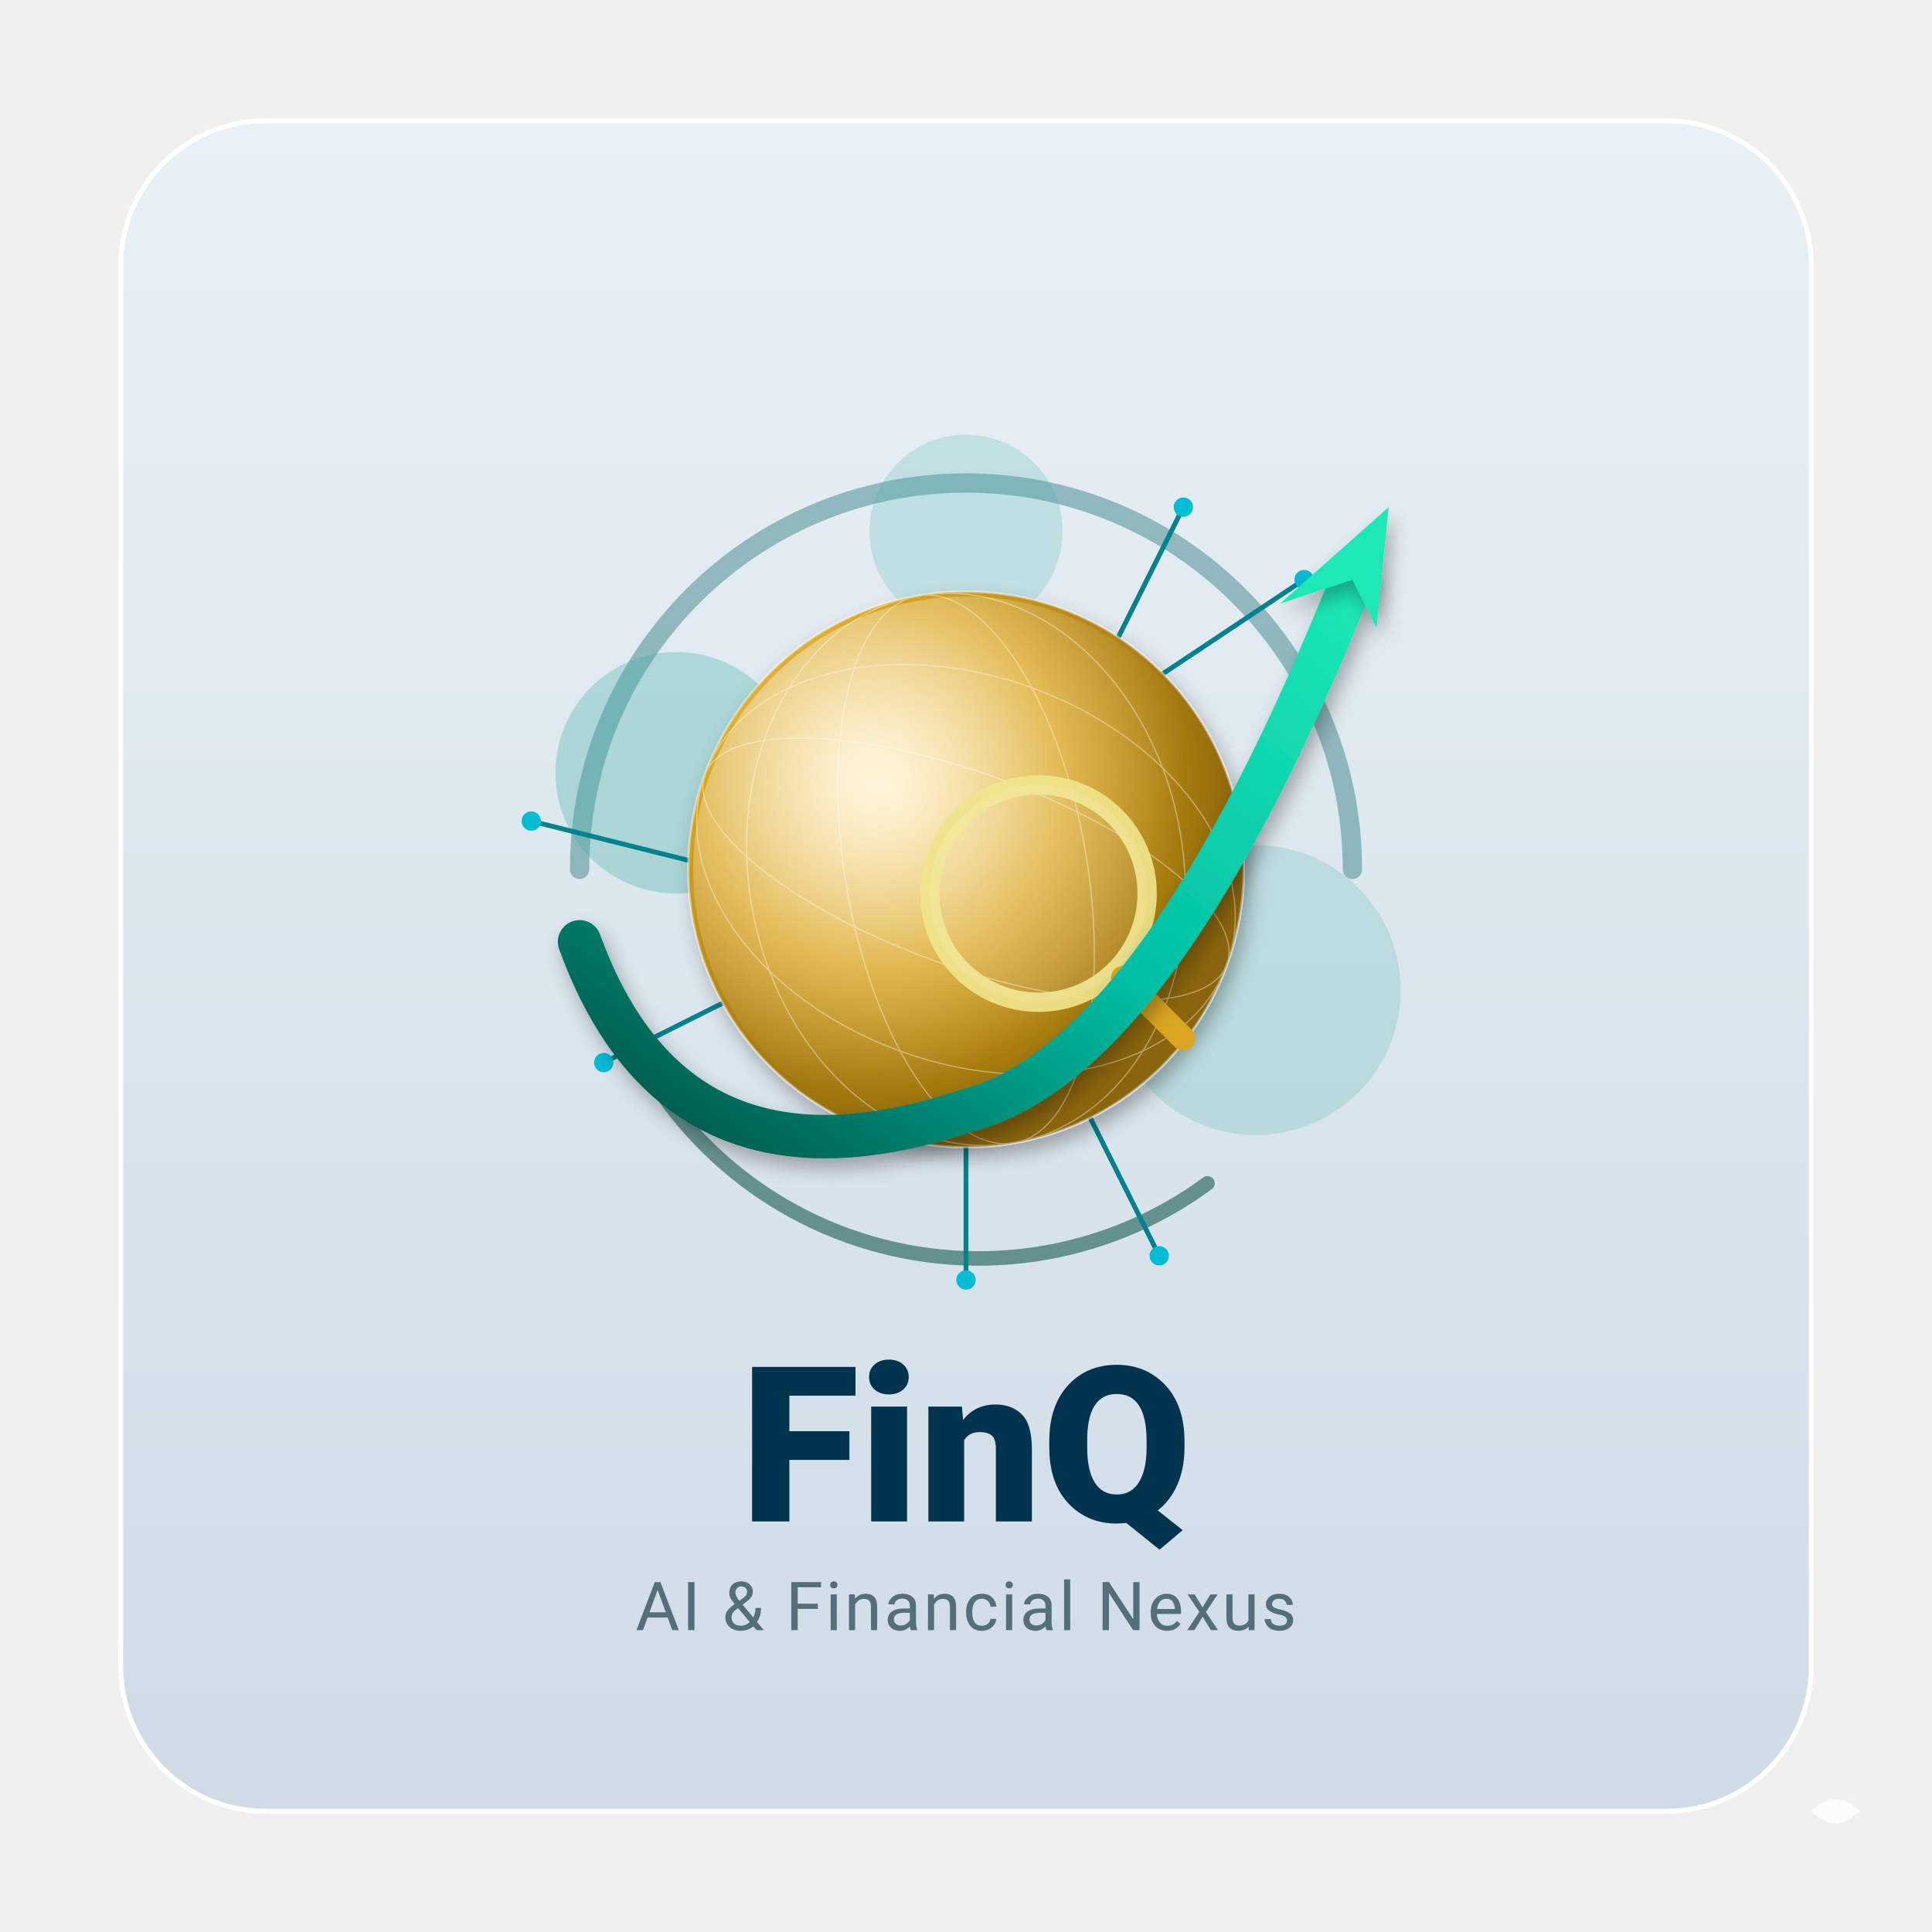
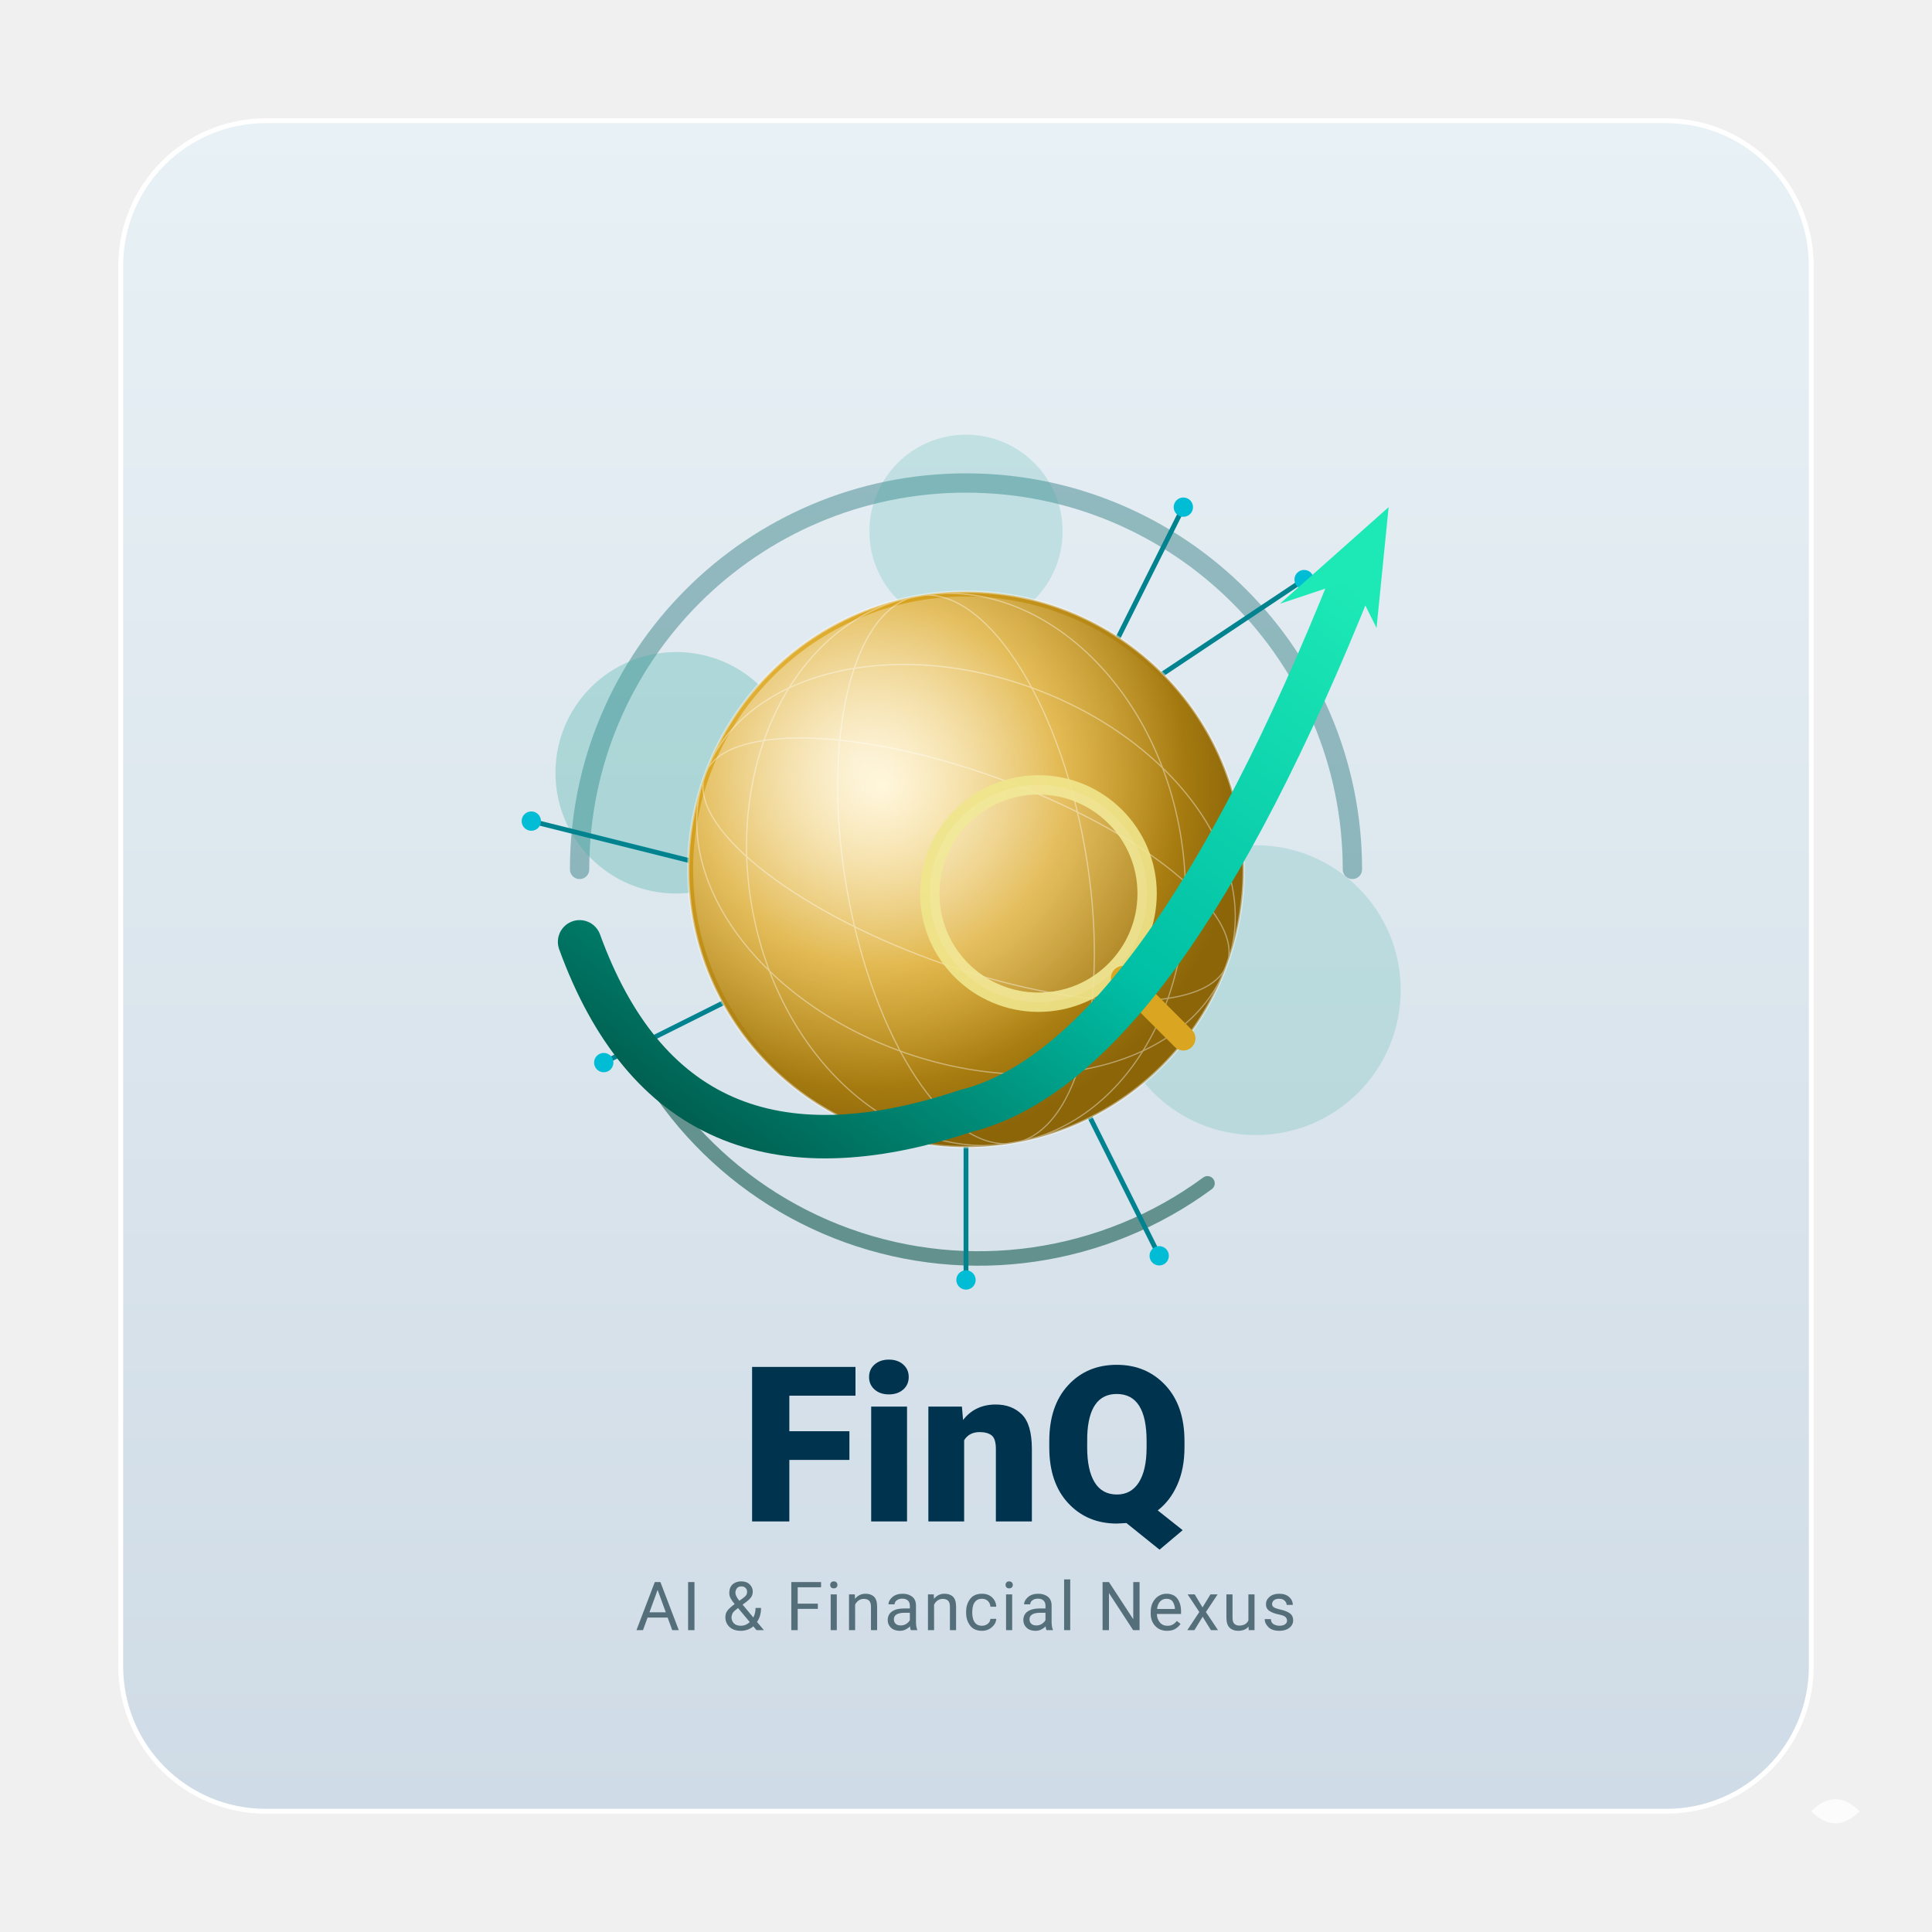
<svg xmlns="http://www.w3.org/2000/svg" width="800" height="800" viewBox="0 0 800 800">
  <defs>
    <linearGradient id="cardBg" x1="0%" y1="0%" x2="0%" y2="100%">
      <stop offset="0%" stop-color="#E8F1F5" />
      <stop offset="100%" stop-color="#CFDBE6" />
    </linearGradient>
    <radialGradient id="goldSphere" cx="35%" cy="35%" r="65%">
      <stop offset="0%" stop-color="#FFECB3" stop-opacity="1" />
      <stop offset="50%" stop-color="#DAA520" stop-opacity="1" />
      <stop offset="100%" stop-color="#8B6508" stop-opacity="1" />
    </radialGradient>
    <radialGradient id="goldHighlight" cx="30%" cy="30%" r="60%">
      <stop offset="0%" stop-color="#FFFFFF" stop-opacity="0.6" />
      <stop offset="100%" stop-color="#FFFFFF" stop-opacity="0" />
    </radialGradient>
    <linearGradient id="arrowGrad" x1="0%" y1="100%" x2="100%" y2="0%">
      <stop offset="0%" stop-color="#004D40" />
      <stop offset="50%" stop-color="#00BFA5" />
      <stop offset="100%" stop-color="#1DE9B6" />
    </linearGradient>
-     <filter id="dropShadow" x="-20%" y="-20%" width="140%" height="140%">
-       <feGaussianBlur in="SourceAlpha" stdDeviation="4" />
-       <feOffset dx="2" dy="4" result="offsetblur" />
-       <feComponentTransfer>
-         <feFuncA type="linear" slope="0.3" />
-       </feComponentTransfer>
-       <feMerge>
-         <feMergeNode />
-         <feMergeNode in="SourceGraphic" />
-       </feMerge>
-     </filter>
  </defs>
  <rect x="50" y="50" width="700" height="700" rx="60" fill="url(#cardBg)" stroke="#FFFFFF" stroke-width="2" />
  <g transform="translate(400, 360)">
    <g opacity="0.9">
      <path d="M -160 0 A 160 160 0 0 1 160 0" fill="none" stroke="#006064" stroke-width="8" stroke-linecap="round" opacity="0.4" />
      <path d="M -150 40 A 160 160 0 0 0 100 130" fill="none" stroke="#004D40" stroke-width="6" stroke-linecap="round" opacity="0.6" />
      <circle cx="-120" cy="-40" r="50" fill="#26A69A" opacity="0.3" />
      <circle cx="120" cy="50" r="60" fill="#26A69A" opacity="0.2" />
      <circle cx="0" cy="-140" r="40" fill="#26A69A" opacity="0.2" />
    </g>
    <g stroke="#00838F" stroke-width="2">
      <line x1="80" y1="-80" x2="140" y2="-120" />
      <circle cx="140" cy="-120" r="4" fill="#00BCD4" stroke="none" />
      <line x1="60" y1="-90" x2="90" y2="-150" />
      <circle cx="90" cy="-150" r="4" fill="#00BCD4" stroke="none" />
      <line x1="-100" y1="0" x2="-180" y2="-20" />
      <circle cx="-180" cy="-20" r="4" fill="#00BCD4" stroke="none" />
      <line x1="-90" y1="50" x2="-150" y2="80" />
      <circle cx="-150" cy="80" r="4" fill="#00BCD4" stroke="none" />
      <line x1="0" y1="110" x2="0" y2="170" />
      <circle cx="0" cy="170" r="4" fill="#00BCD4" stroke="none" />
      <line x1="50" y1="100" x2="80" y2="160" />
      <circle cx="80" cy="160" r="4" fill="#00BCD4" stroke="none" />
    </g>
-     <g filter="url(#dropShadow)">
+     <g>
      <circle cx="0" cy="0" r="115" fill="url(#goldSphere)" />
      <g fill="none" stroke="#FFFFFF" stroke-width="0.5" opacity="0.4">
        <ellipse cx="0" cy="0" rx="115" ry="40" transform="rotate(20)" />
        <ellipse cx="0" cy="0" rx="115" ry="80" transform="rotate(20)" />
        <ellipse cx="0" cy="0" rx="50" ry="115" transform="rotate(-10)" />
        <ellipse cx="0" cy="0" rx="90" ry="115" transform="rotate(-10)" />
        <circle cx="0" cy="0" r="115" stroke-width="1" />
      </g>
      <circle cx="0" cy="0" r="113" fill="url(#goldHighlight)" />
    </g>
    <g transform="translate(30, 10)">
      <circle cx="0" cy="0" r="45" fill="none" stroke="#F0E68C" stroke-width="8" opacity="0.9" />
      <circle cx="0" cy="0" r="45" fill="#FFFFFF" fill-opacity="0.1" />
      <path d="M 35 35 L 60 60" stroke="#DAA520" stroke-width="10" stroke-linecap="round" />
    </g>
-     <path d="M -160 30               Q -120 140, 0 100               Q 80 80, 160 -120" fill="none" stroke="url(#arrowGrad)" stroke-width="18" stroke-linecap="round" filter="url(#dropShadow)" />
-     <path d="M 160 -120 L 130 -110 L 175 -150 L 170 -100 Z" fill="#1DE9B6" filter="url(#dropShadow)" />
+     <path d="M -160 30               Q -120 140, 0 100               Q 80 80, 160 -120" fill="none" stroke="url(#arrowGrad)" stroke-width="18" stroke-linecap="round" />
+     <path d="M 160 -120 L 130 -110 L 175 -150 L 170 -100 Z" fill="#1DE9B6" />
  </g>
  <g text-anchor="middle" font-family="'Segoe UI', Roboto, Helvetica, Arial, sans-serif">
    <text x="400" y="630" font-weight="800" font-size="90" fill="#00334E">FinQ</text>
    <text x="400" y="675" font-weight="400" font-size="28" fill="#546E7A" letter-spacing="1">AI &amp; Financial Nexus</text>
  </g>
  <path d="M 750 750 Q 760 740 770 750 Q 760 760 750 750" fill="#FFFFFF" opacity="0.8" />
</svg>
